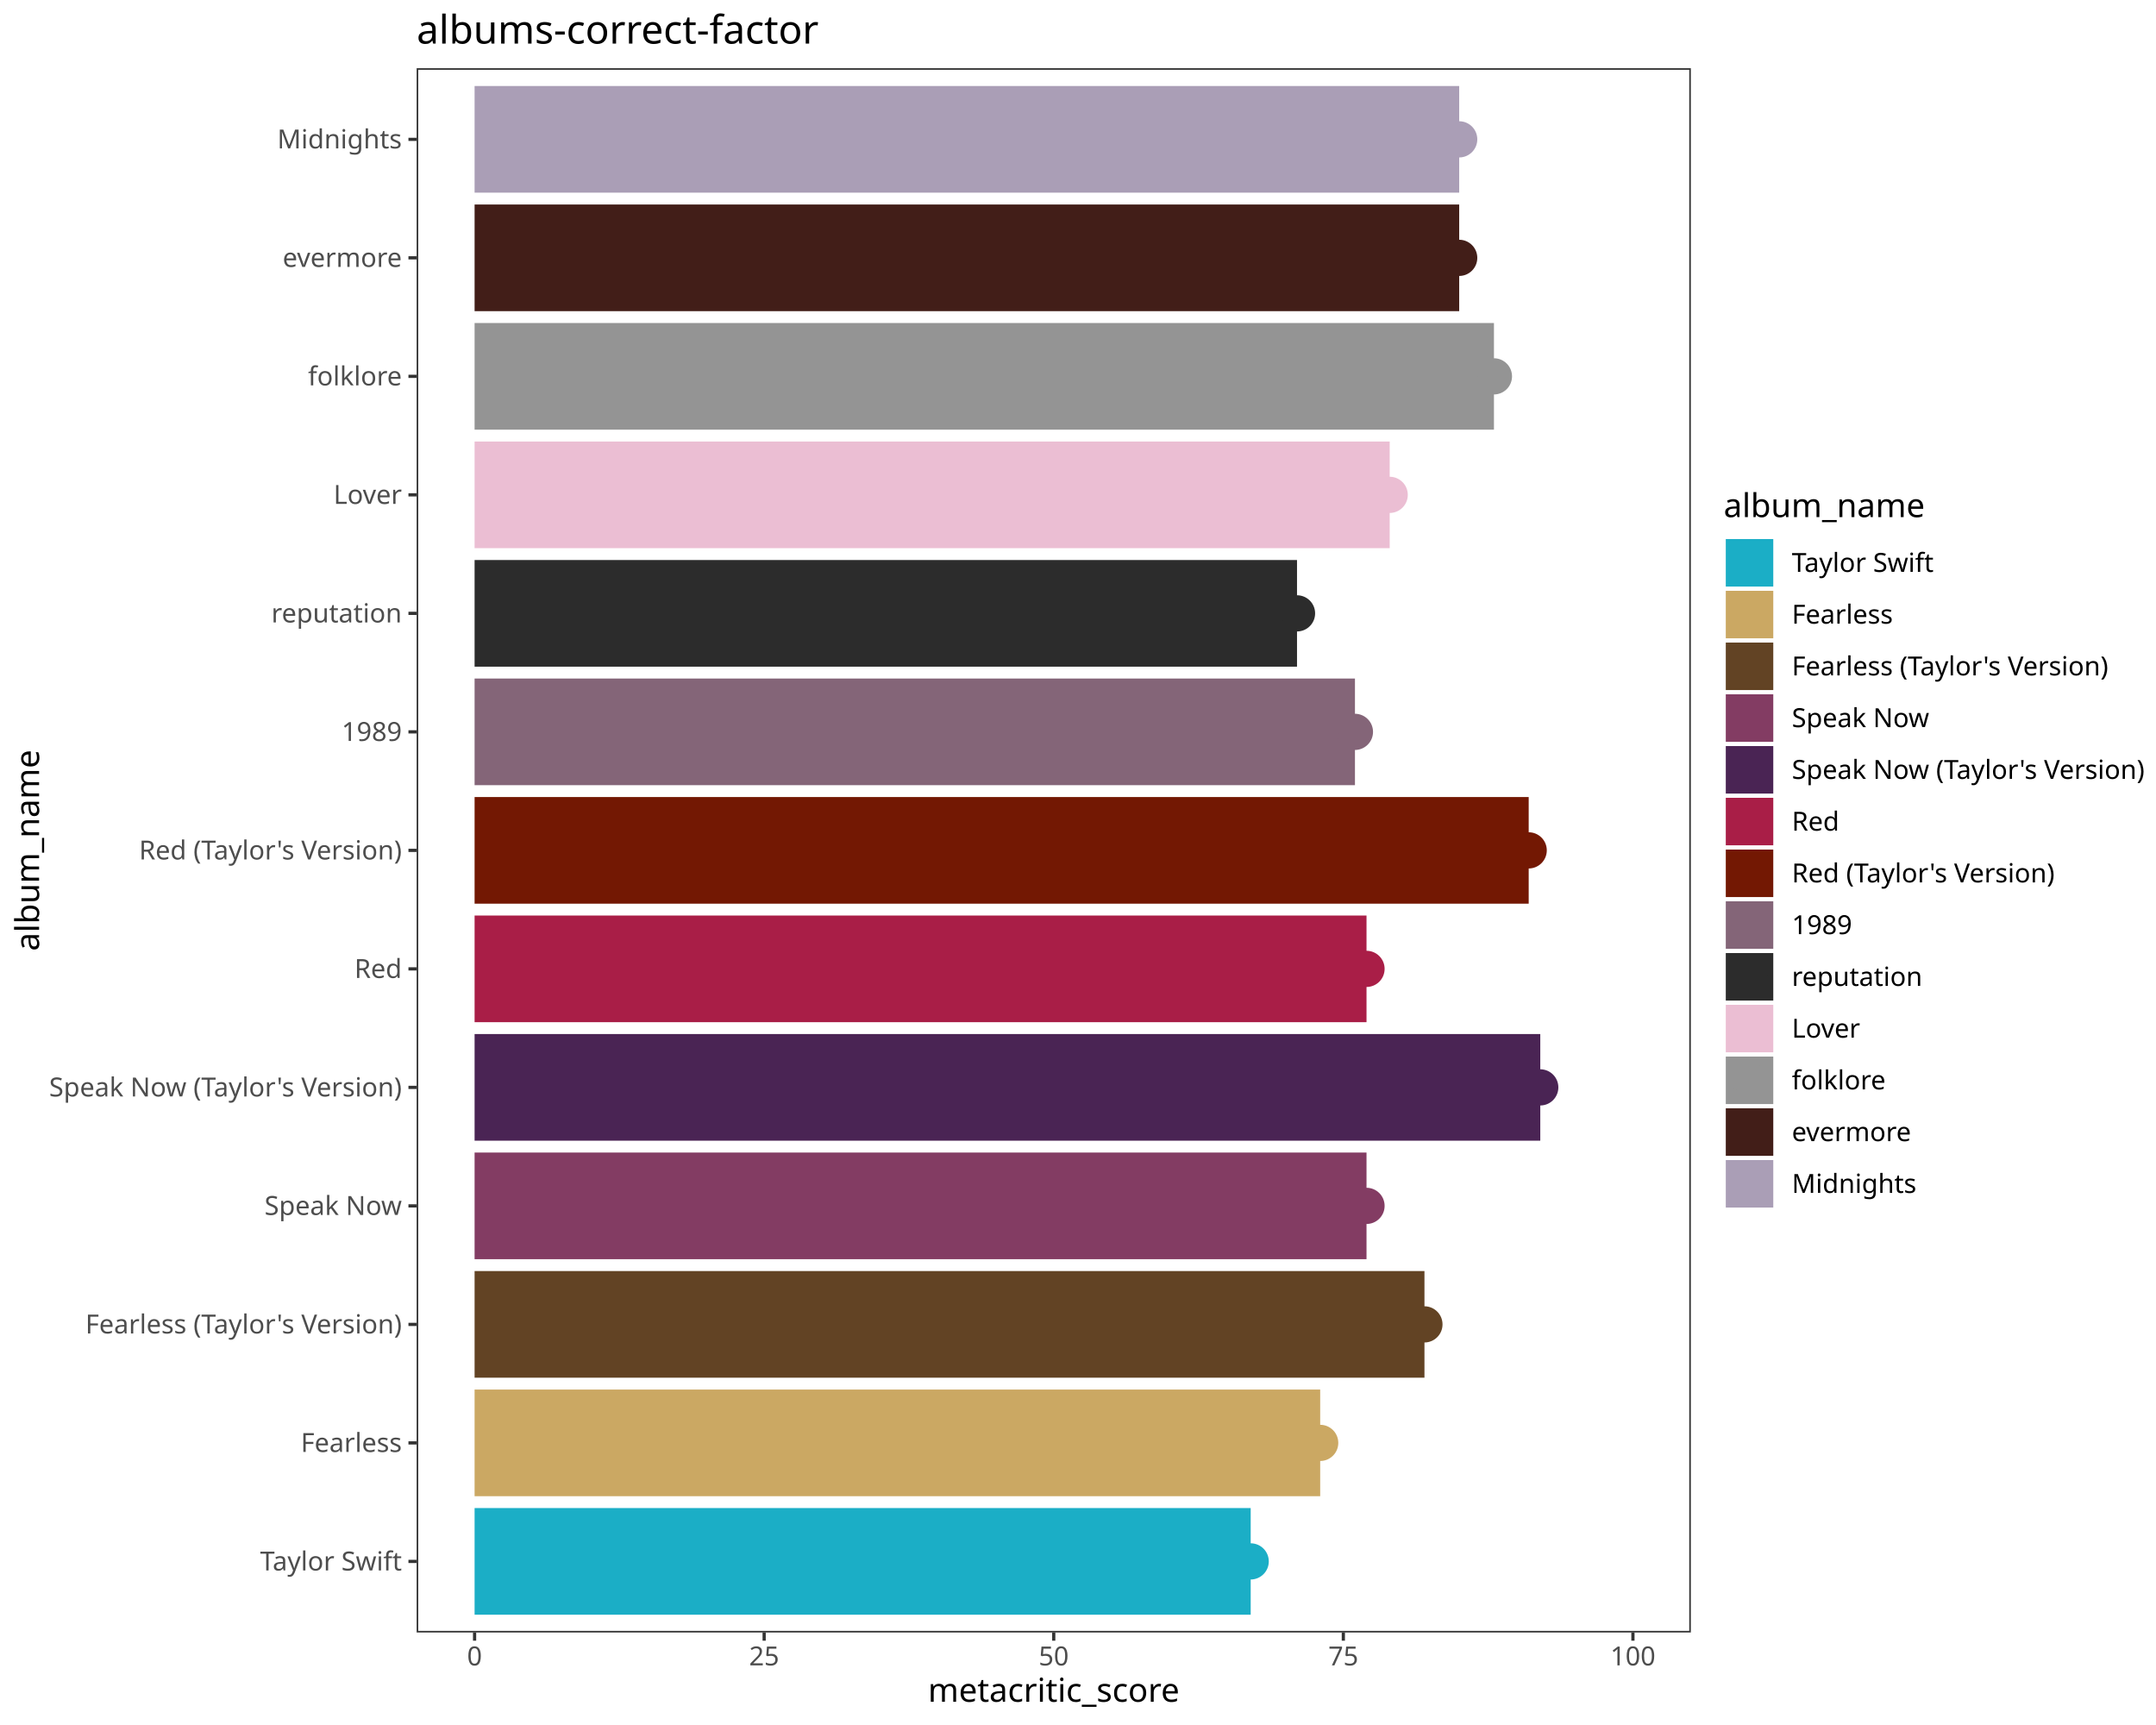
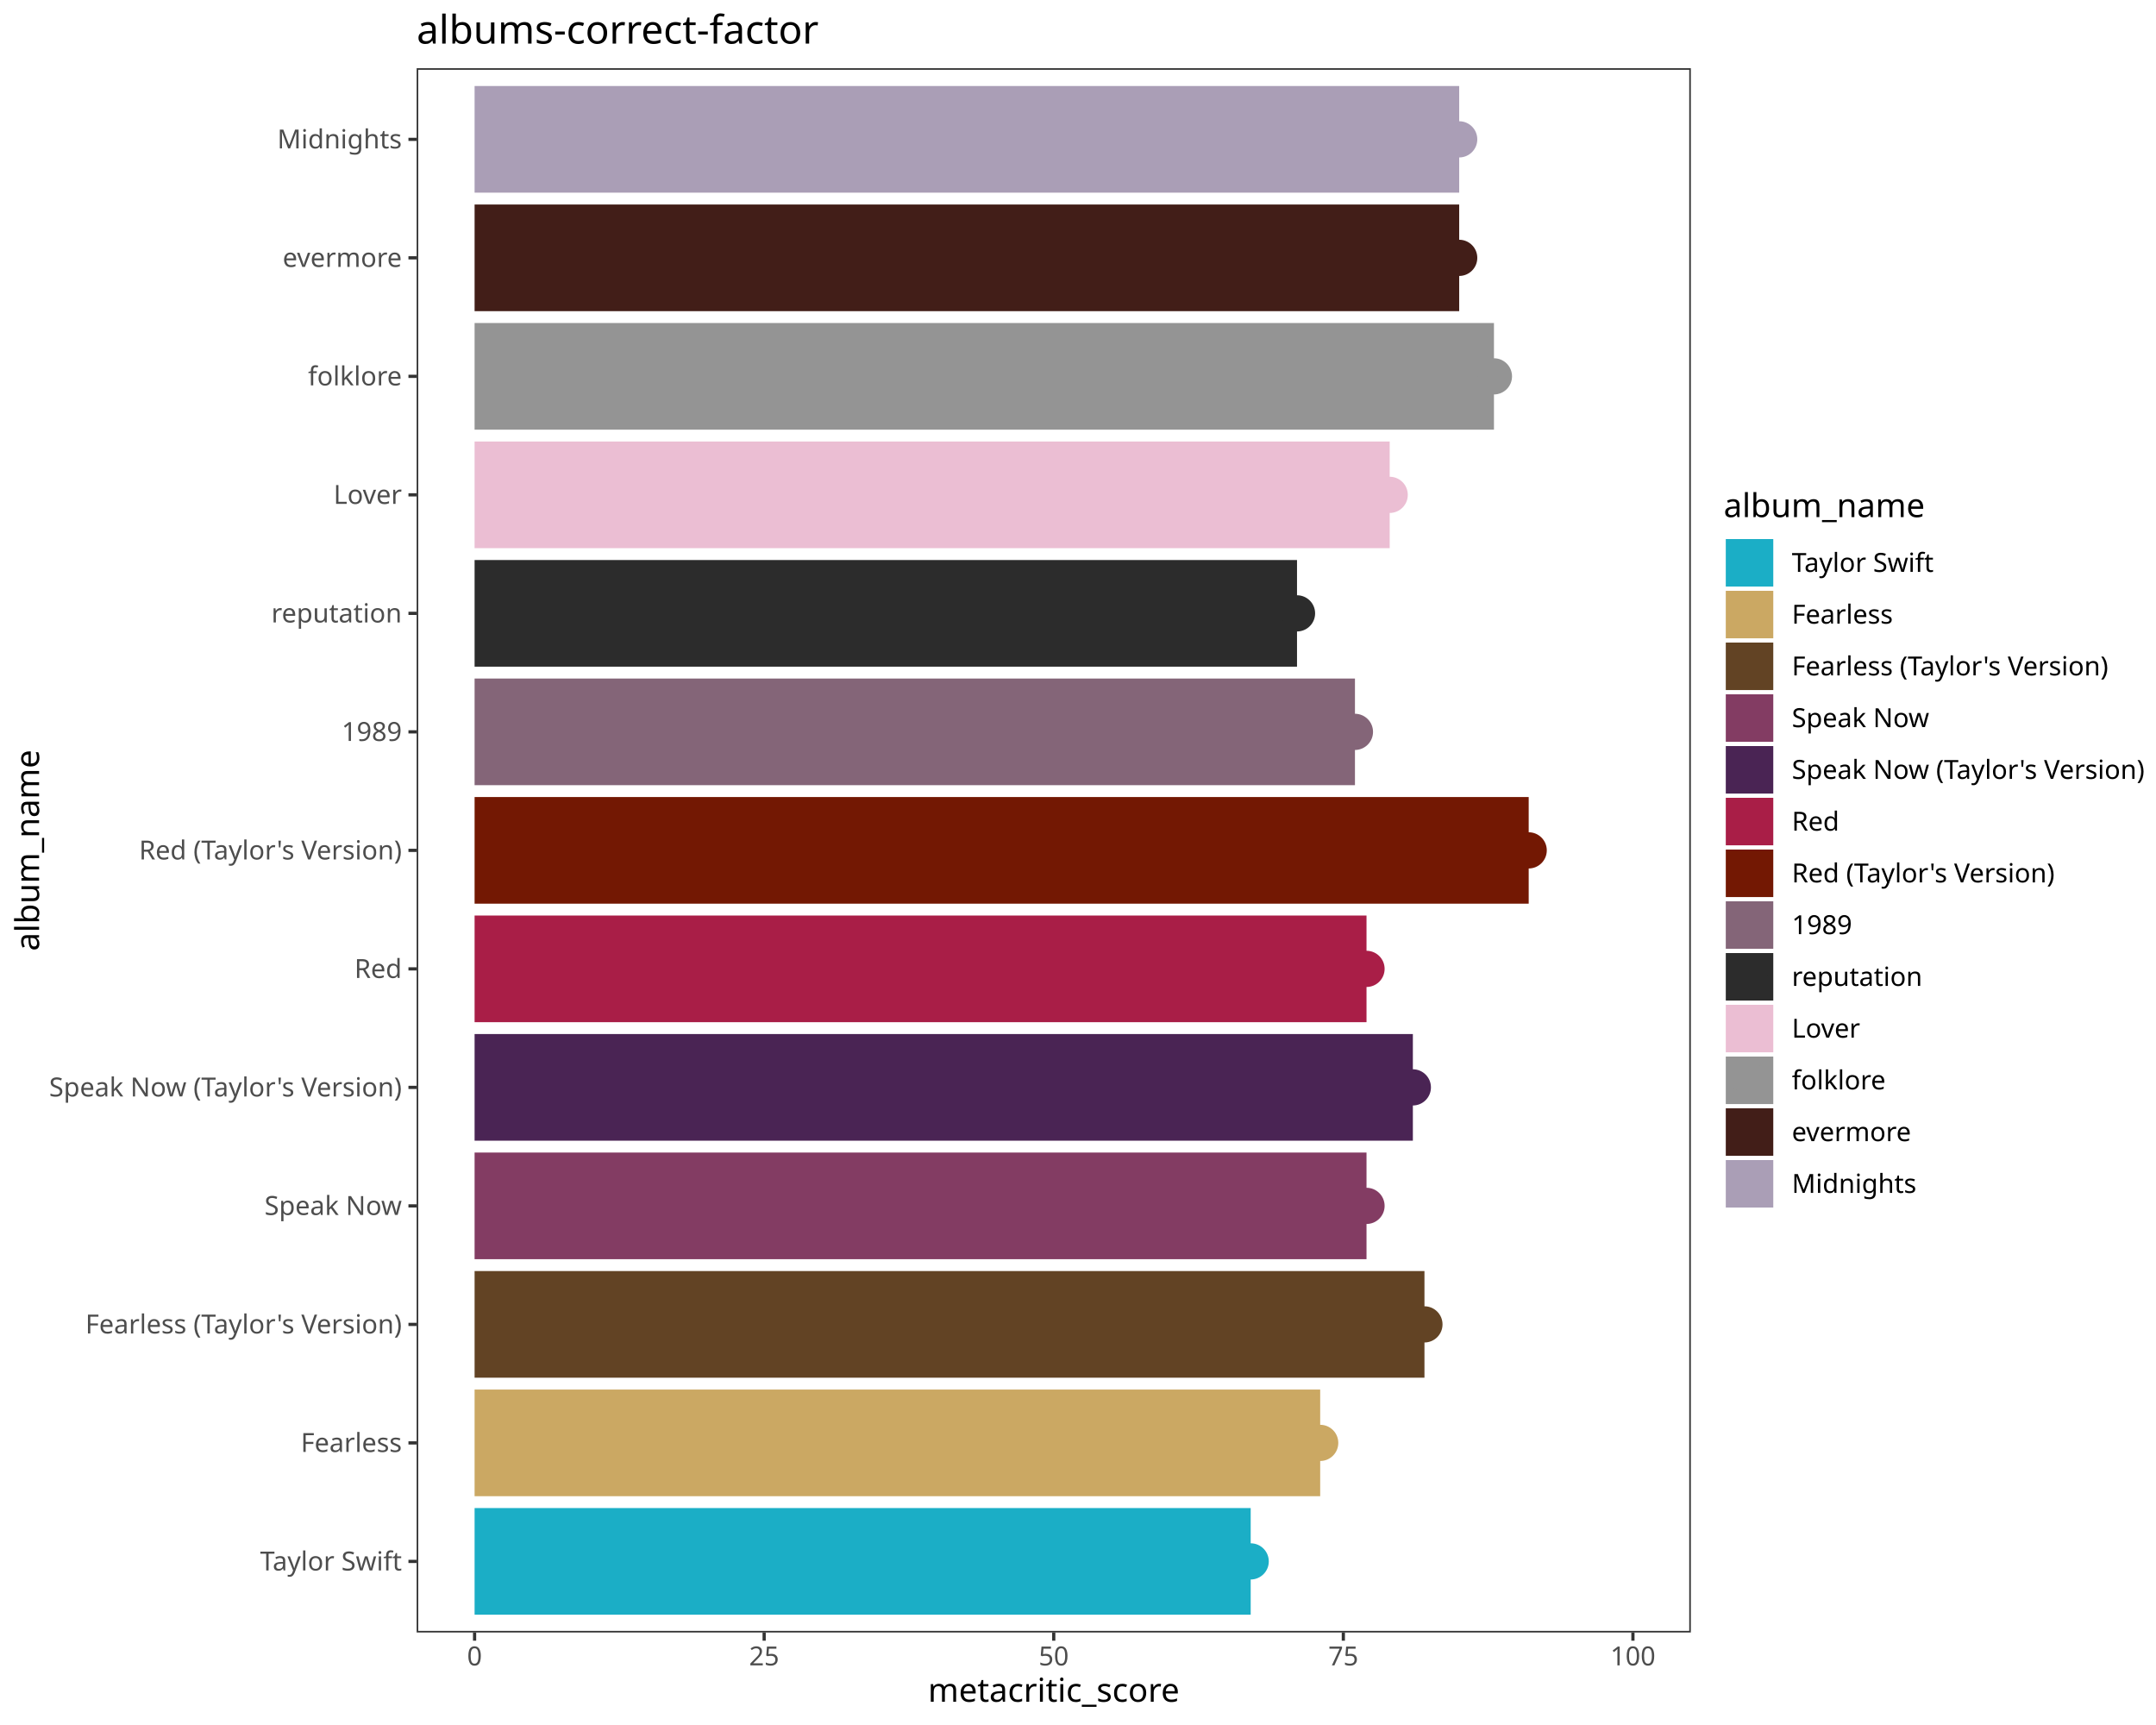
<svg xmlns="http://www.w3.org/2000/svg" class="svglite" data-engine-version="2.0" width="720.00pt" height="576.00pt" viewBox="0 0 720.00 576.00">
  <defs>
    <style type="text/css">
    .svglite line, .svglite polyline, .svglite polygon, .svglite path, .svglite rect, .svglite circle {
      fill: none;
      stroke: #000000;
      stroke-linecap: round;
      stroke-linejoin: round;
      stroke-miterlimit: 10.00;
    }
  </style>
  </defs>
  <rect width="100%" height="100%" style="stroke: none; fill: #FFFFFF;" />
  <defs>
    <clipPath id="cpMC4wMHw3MjAuMDB8MC4wMHw1NzYuMDA=">
      <rect x="0.00" y="0.00" width="720.00" height="576.00" />
    </clipPath>
  </defs>
  <g clip-path="url(#cpMC4wMHw3MjAuMDB8MC4wMHw1NzYuMDA=)">
    <rect x="0.00" y="0.00" width="720.00" height="576.00" style="stroke-width: 1.07; stroke: #FFFFFF; fill: #FFFFFF;" />
  </g>
  <defs>
    <clipPath id="cpMTM5LjE0fDU2NC42NnwyMi43OHw1NDUuMTE=">
      <rect x="139.14" y="22.78" width="425.52" height="522.33" />
    </clipPath>
  </defs>
  <g clip-path="url(#cpMTM5LjE0fDU2NC42NnwyMi43OHw1NDUuMTE=)">
    <rect x="139.14" y="22.78" width="425.52" height="522.33" style="stroke-width: 1.07; stroke: none; fill: #FFFFFF;" />
    <rect x="158.49" y="503.56" width="259.18" height="35.61" style="stroke-width: 1.07; stroke: none; stroke-linecap: butt; stroke-linejoin: miter; fill: #1BAEC6;" />
    <rect x="158.49" y="463.99" width="282.39" height="35.61" style="stroke-width: 1.07; stroke: none; stroke-linecap: butt; stroke-linejoin: miter; fill: #CBA863;" />
    <rect x="158.49" y="384.85" width="297.86" height="35.61" style="stroke-width: 1.07; stroke: none; stroke-linecap: butt; stroke-linejoin: miter; fill: #833C63;" />
    <rect x="158.49" y="305.71" width="297.86" height="35.61" style="stroke-width: 1.07; stroke: none; stroke-linecap: butt; stroke-linejoin: miter; fill: #A91E47;" />
    <rect x="158.49" y="226.57" width="294.00" height="35.61" style="stroke-width: 1.07; stroke: none; stroke-linecap: butt; stroke-linejoin: miter; fill: #846578;" />
    <rect x="158.49" y="187.00" width="274.65" height="35.61" style="stroke-width: 1.07; stroke: none; stroke-linecap: butt; stroke-linejoin: miter; fill: #2C2C2C;" />
    <rect x="158.49" y="147.43" width="305.60" height="35.61" style="stroke-width: 1.07; stroke: none; stroke-linecap: butt; stroke-linejoin: miter; fill: #EBBED3;" />
    <rect x="158.49" y="107.86" width="340.42" height="35.61" style="stroke-width: 1.07; stroke: none; stroke-linecap: butt; stroke-linejoin: miter; fill: #949494;" />
    <rect x="158.49" y="68.29" width="328.81" height="35.61" style="stroke-width: 1.07; stroke: none; stroke-linecap: butt; stroke-linejoin: miter; fill: #421E18;" />
    <rect x="158.49" y="424.42" width="317.21" height="35.61" style="stroke-width: 1.07; stroke: none; stroke-linecap: butt; stroke-linejoin: miter; fill: #624324;" />
    <rect x="158.49" y="266.14" width="352.02" height="35.61" style="stroke-width: 1.07; stroke: none; stroke-linecap: butt; stroke-linejoin: miter; fill: #731803;" />
    <rect x="158.49" y="28.72" width="328.81" height="35.61" style="stroke-width: 1.07; stroke: none; stroke-linecap: butt; stroke-linejoin: miter; fill: #AA9EB6;" />
-     <rect x="158.49" y="345.28" width="355.89" height="35.61" style="stroke-width: 1.07; stroke: none; stroke-linecap: butt; stroke-linejoin: miter; fill: #4A2454;" />
+     <rect x="158.49" y="345.28" width="313.34" height="35.61" style="stroke-width: 1.07; stroke: none; stroke-linecap: butt; stroke-linejoin: miter; fill: #4A2454;" />
    <circle cx="417.67" cy="521.37" r="5.69" style="stroke-width: 0.71; stroke: #1BAEC6; fill: #1BAEC6;" />
    <circle cx="440.88" cy="481.80" r="5.69" style="stroke-width: 0.71; stroke: #CBA863; fill: #CBA863;" />
    <circle cx="456.35" cy="402.66" r="5.69" style="stroke-width: 0.71; stroke: #833C63; fill: #833C63;" />
    <circle cx="456.35" cy="323.52" r="5.69" style="stroke-width: 0.71; stroke: #A91E47; fill: #A91E47;" />
    <circle cx="452.48" cy="244.38" r="5.69" style="stroke-width: 0.71; stroke: #846578; fill: #846578;" />
    <circle cx="433.14" cy="204.81" r="5.69" style="stroke-width: 0.71; stroke: #2C2C2C; fill: #2C2C2C;" />
    <circle cx="464.09" cy="165.24" r="5.69" style="stroke-width: 0.71; stroke: #EBBED3; fill: #EBBED3;" />
    <circle cx="498.90" cy="125.67" r="5.69" style="stroke-width: 0.71; stroke: #949494; fill: #949494;" />
    <circle cx="487.30" cy="86.10" r="5.69" style="stroke-width: 0.71; stroke: #421E18; fill: #421E18;" />
    <circle cx="475.69" cy="442.23" r="5.69" style="stroke-width: 0.71; stroke: #624324; fill: #624324;" />
    <circle cx="510.51" cy="283.95" r="5.69" style="stroke-width: 0.71; stroke: #731803; fill: #731803;" />
    <circle cx="487.30" cy="46.53" r="5.69" style="stroke-width: 0.71; stroke: #AA9EB6; fill: #AA9EB6;" />
-     <circle cx="514.37" cy="363.09" r="5.69" style="stroke-width: 0.71; stroke: #4A2454; fill: #4A2454;" />
+     <circle cx="471.82" cy="363.09" r="5.69" style="stroke-width: 0.71; stroke: #4A2454; fill: #4A2454;" />
    <rect x="139.14" y="22.78" width="425.52" height="522.33" style="stroke-width: 1.07; stroke: #333333;" />
  </g>
  <g clip-path="url(#cpMC4wMHw3MjAuMDB8MC4wMHw1NzYuMDA=)">
    <text x="134.21" y="524.40" text-anchor="end" style="font-size: 8.80px; fill: #4D4D4D; font-family: sans;" textLength="45.97px" lengthAdjust="spacingAndGlyphs">Taylor Swift</text>
    <text x="134.21" y="484.83" text-anchor="end" style="font-size: 8.80px; fill: #4D4D4D; font-family: sans;" textLength="33.75px" lengthAdjust="spacingAndGlyphs">Fearless</text>
    <text x="134.21" y="445.26" text-anchor="end" style="font-size: 8.80px; fill: #4D4D4D; font-family: sans;" textLength="104.88px" lengthAdjust="spacingAndGlyphs">Fearless (Taylor's Version)</text>
    <text x="134.21" y="405.69" text-anchor="end" style="font-size: 8.80px; fill: #4D4D4D; font-family: sans;" textLength="45.01px" lengthAdjust="spacingAndGlyphs">Speak Now</text>
    <text x="134.21" y="366.12" text-anchor="end" style="font-size: 8.80px; fill: #4D4D4D; font-family: sans;" textLength="116.14px" lengthAdjust="spacingAndGlyphs">Speak Now (Taylor's Version)</text>
    <text x="134.21" y="326.55" text-anchor="end" style="font-size: 8.80px; fill: #4D4D4D; font-family: sans;" textLength="16.15px" lengthAdjust="spacingAndGlyphs">Red</text>
    <text x="134.21" y="286.98" text-anchor="end" style="font-size: 8.80px; fill: #4D4D4D; font-family: sans;" textLength="87.27px" lengthAdjust="spacingAndGlyphs">Red (Taylor's Version)</text>
    <text x="134.21" y="247.41" text-anchor="end" style="font-size: 8.80px; fill: #4D4D4D; font-family: sans;" textLength="19.58px" lengthAdjust="spacingAndGlyphs">1989</text>
    <text x="134.21" y="207.84" text-anchor="end" style="font-size: 8.80px; fill: #4D4D4D; font-family: sans;" textLength="39.14px" lengthAdjust="spacingAndGlyphs">reputation</text>
    <text x="134.21" y="168.26" text-anchor="end" style="font-size: 8.80px; fill: #4D4D4D; font-family: sans;" textLength="22.02px" lengthAdjust="spacingAndGlyphs">Lover</text>
    <text x="134.21" y="128.69" text-anchor="end" style="font-size: 8.80px; fill: #4D4D4D; font-family: sans;" textLength="28.37px" lengthAdjust="spacingAndGlyphs">folklore</text>
    <text x="134.21" y="89.12" text-anchor="end" style="font-size: 8.80px; fill: #4D4D4D; font-family: sans;" textLength="37.18px" lengthAdjust="spacingAndGlyphs">evermore</text>
    <text x="134.21" y="49.55" text-anchor="end" style="font-size: 8.80px; fill: #4D4D4D; font-family: sans;" textLength="37.67px" lengthAdjust="spacingAndGlyphs">Midnights</text>
    <polyline points="136.40,521.37 139.14,521.37 " style="stroke-width: 1.07; stroke: #333333; stroke-linecap: butt;" />
    <polyline points="136.40,481.80 139.14,481.80 " style="stroke-width: 1.07; stroke: #333333; stroke-linecap: butt;" />
    <polyline points="136.40,442.23 139.14,442.23 " style="stroke-width: 1.07; stroke: #333333; stroke-linecap: butt;" />
    <polyline points="136.40,402.66 139.14,402.66 " style="stroke-width: 1.07; stroke: #333333; stroke-linecap: butt;" />
    <polyline points="136.40,363.09 139.14,363.09 " style="stroke-width: 1.07; stroke: #333333; stroke-linecap: butt;" />
    <polyline points="136.40,323.52 139.14,323.52 " style="stroke-width: 1.07; stroke: #333333; stroke-linecap: butt;" />
    <polyline points="136.40,283.95 139.14,283.95 " style="stroke-width: 1.07; stroke: #333333; stroke-linecap: butt;" />
    <polyline points="136.40,244.38 139.14,244.38 " style="stroke-width: 1.07; stroke: #333333; stroke-linecap: butt;" />
    <polyline points="136.40,204.81 139.14,204.81 " style="stroke-width: 1.07; stroke: #333333; stroke-linecap: butt;" />
    <polyline points="136.40,165.24 139.14,165.24 " style="stroke-width: 1.07; stroke: #333333; stroke-linecap: butt;" />
    <polyline points="136.40,125.67 139.14,125.67 " style="stroke-width: 1.07; stroke: #333333; stroke-linecap: butt;" />
    <polyline points="136.40,86.10 139.14,86.10 " style="stroke-width: 1.07; stroke: #333333; stroke-linecap: butt;" />
    <polyline points="136.40,46.53 139.14,46.53 " style="stroke-width: 1.07; stroke: #333333; stroke-linecap: butt;" />
    <polyline points="158.49,547.85 158.49,545.11 " style="stroke-width: 1.07; stroke: #333333; stroke-linecap: butt;" />
    <polyline points="255.19,547.85 255.19,545.11 " style="stroke-width: 1.07; stroke: #333333; stroke-linecap: butt;" />
    <polyline points="351.90,547.85 351.90,545.11 " style="stroke-width: 1.07; stroke: #333333; stroke-linecap: butt;" />
    <polyline points="448.61,547.85 448.61,545.11 " style="stroke-width: 1.07; stroke: #333333; stroke-linecap: butt;" />
    <polyline points="545.32,547.85 545.32,545.11 " style="stroke-width: 1.07; stroke: #333333; stroke-linecap: butt;" />
    <text x="158.49" y="556.10" text-anchor="middle" style="font-size: 8.80px; fill: #4D4D4D; font-family: sans;" textLength="4.89px" lengthAdjust="spacingAndGlyphs">0</text>
    <text x="255.19" y="556.10" text-anchor="middle" style="font-size: 8.80px; fill: #4D4D4D; font-family: sans;" textLength="9.79px" lengthAdjust="spacingAndGlyphs">25</text>
    <text x="351.90" y="556.10" text-anchor="middle" style="font-size: 8.80px; fill: #4D4D4D; font-family: sans;" textLength="9.79px" lengthAdjust="spacingAndGlyphs">50</text>
    <text x="448.61" y="556.10" text-anchor="middle" style="font-size: 8.80px; fill: #4D4D4D; font-family: sans;" textLength="9.79px" lengthAdjust="spacingAndGlyphs">75</text>
    <text x="545.32" y="556.10" text-anchor="middle" style="font-size: 8.80px; fill: #4D4D4D; font-family: sans;" textLength="14.68px" lengthAdjust="spacingAndGlyphs">100</text>
    <text x="351.90" y="568.24" text-anchor="middle" style="font-size: 11.00px; font-family: sans;" textLength="80.10px" lengthAdjust="spacingAndGlyphs">metacritic_score</text>
    <text transform="translate(13.05,283.95) rotate(-90)" text-anchor="middle" style="font-size: 11.00px; font-family: sans;" textLength="63.60px" lengthAdjust="spacingAndGlyphs">album_name</text>
    <rect x="575.62" y="163.96" width="138.90" height="239.97" style="stroke-width: 1.07; stroke: none; fill: #FFFFFF;" />
    <text x="575.62" y="172.67" style="font-size: 11.00px; font-family: sans;" textLength="63.60px" lengthAdjust="spacingAndGlyphs">album_name</text>
    <rect x="575.62" y="179.29" width="17.28" height="17.28" style="stroke-width: 1.07; stroke: none; fill: #FFFFFF;" />
    <rect x="576.33" y="180.00" width="15.86" height="15.86" style="stroke-width: 1.07; stroke: none; stroke-linecap: butt; stroke-linejoin: miter; fill: #1BAEC6;" />
    <circle cx="584.26" cy="187.93" r="5.69" style="stroke-width: 0.71; stroke: #1BAEC6; fill: #1BAEC6;" />
    <rect x="575.62" y="196.57" width="17.28" height="17.28" style="stroke-width: 1.07; stroke: none; fill: #FFFFFF;" />
    <rect x="576.33" y="197.28" width="15.86" height="15.86" style="stroke-width: 1.07; stroke: none; stroke-linecap: butt; stroke-linejoin: miter; fill: #CBA863;" />
    <circle cx="584.26" cy="205.21" r="5.69" style="stroke-width: 0.71; stroke: #CBA863; fill: #CBA863;" />
    <rect x="575.62" y="213.85" width="17.28" height="17.28" style="stroke-width: 1.07; stroke: none; fill: #FFFFFF;" />
    <rect x="576.33" y="214.56" width="15.86" height="15.86" style="stroke-width: 1.07; stroke: none; stroke-linecap: butt; stroke-linejoin: miter; fill: #624324;" />
    <circle cx="584.26" cy="222.49" r="5.69" style="stroke-width: 0.71; stroke: #624324; fill: #624324;" />
    <rect x="575.62" y="231.13" width="17.28" height="17.28" style="stroke-width: 1.07; stroke: none; fill: #FFFFFF;" />
    <rect x="576.33" y="231.84" width="15.86" height="15.86" style="stroke-width: 1.07; stroke: none; stroke-linecap: butt; stroke-linejoin: miter; fill: #833C63;" />
    <circle cx="584.26" cy="239.77" r="5.69" style="stroke-width: 0.71; stroke: #833C63; fill: #833C63;" />
    <rect x="575.62" y="248.41" width="17.28" height="17.28" style="stroke-width: 1.07; stroke: none; fill: #FFFFFF;" />
    <rect x="576.33" y="249.12" width="15.86" height="15.86" style="stroke-width: 1.07; stroke: none; stroke-linecap: butt; stroke-linejoin: miter; fill: #4A2454;" />
    <circle cx="584.26" cy="257.05" r="5.69" style="stroke-width: 0.71; stroke: #4A2454; fill: #4A2454;" />
    <rect x="575.62" y="265.69" width="17.28" height="17.28" style="stroke-width: 1.07; stroke: none; fill: #FFFFFF;" />
    <rect x="576.33" y="266.40" width="15.86" height="15.86" style="stroke-width: 1.07; stroke: none; stroke-linecap: butt; stroke-linejoin: miter; fill: #A91E47;" />
    <circle cx="584.26" cy="274.33" r="5.69" style="stroke-width: 0.71; stroke: #A91E47; fill: #A91E47;" />
    <rect x="575.62" y="282.97" width="17.28" height="17.28" style="stroke-width: 1.07; stroke: none; fill: #FFFFFF;" />
    <rect x="576.33" y="283.68" width="15.86" height="15.86" style="stroke-width: 1.07; stroke: none; stroke-linecap: butt; stroke-linejoin: miter; fill: #731803;" />
    <circle cx="584.26" cy="291.61" r="5.69" style="stroke-width: 0.71; stroke: #731803; fill: #731803;" />
    <rect x="575.62" y="300.25" width="17.28" height="17.28" style="stroke-width: 1.07; stroke: none; fill: #FFFFFF;" />
    <rect x="576.33" y="300.96" width="15.86" height="15.86" style="stroke-width: 1.07; stroke: none; stroke-linecap: butt; stroke-linejoin: miter; fill: #846578;" />
    <circle cx="584.26" cy="308.89" r="5.69" style="stroke-width: 0.71; stroke: #846578; fill: #846578;" />
    <rect x="575.62" y="317.53" width="17.28" height="17.28" style="stroke-width: 1.07; stroke: none; fill: #FFFFFF;" />
    <rect x="576.33" y="318.24" width="15.86" height="15.86" style="stroke-width: 1.07; stroke: none; stroke-linecap: butt; stroke-linejoin: miter; fill: #2C2C2C;" />
    <circle cx="584.26" cy="326.17" r="5.69" style="stroke-width: 0.71; stroke: #2C2C2C; fill: #2C2C2C;" />
    <rect x="575.62" y="334.81" width="17.28" height="17.28" style="stroke-width: 1.07; stroke: none; fill: #FFFFFF;" />
    <rect x="576.33" y="335.52" width="15.86" height="15.86" style="stroke-width: 1.07; stroke: none; stroke-linecap: butt; stroke-linejoin: miter; fill: #EBBED3;" />
    <circle cx="584.26" cy="343.45" r="5.69" style="stroke-width: 0.71; stroke: #EBBED3; fill: #EBBED3;" />
    <rect x="575.62" y="352.09" width="17.28" height="17.28" style="stroke-width: 1.07; stroke: none; fill: #FFFFFF;" />
    <rect x="576.33" y="352.80" width="15.86" height="15.86" style="stroke-width: 1.07; stroke: none; stroke-linecap: butt; stroke-linejoin: miter; fill: #949494;" />
    <circle cx="584.26" cy="360.73" r="5.69" style="stroke-width: 0.71; stroke: #949494; fill: #949494;" />
    <rect x="575.62" y="369.37" width="17.28" height="17.28" style="stroke-width: 1.07; stroke: none; fill: #FFFFFF;" />
    <rect x="576.33" y="370.08" width="15.86" height="15.86" style="stroke-width: 1.07; stroke: none; stroke-linecap: butt; stroke-linejoin: miter; fill: #421E18;" />
    <circle cx="584.26" cy="378.01" r="5.69" style="stroke-width: 0.71; stroke: #421E18; fill: #421E18;" />
    <rect x="575.62" y="386.65" width="17.28" height="17.28" style="stroke-width: 1.07; stroke: none; fill: #FFFFFF;" />
    <rect x="576.33" y="387.36" width="15.86" height="15.86" style="stroke-width: 1.07; stroke: none; stroke-linecap: butt; stroke-linejoin: miter; fill: #AA9EB6;" />
    <circle cx="584.26" cy="395.29" r="5.69" style="stroke-width: 0.71; stroke: #AA9EB6; fill: #AA9EB6;" />
    <text x="598.38" y="190.96" style="font-size: 8.80px; font-family: sans;" textLength="45.97px" lengthAdjust="spacingAndGlyphs">Taylor Swift</text>
    <text x="598.38" y="208.24" style="font-size: 8.80px; font-family: sans;" textLength="33.75px" lengthAdjust="spacingAndGlyphs">Fearless</text>
    <text x="598.38" y="225.52" style="font-size: 8.80px; font-family: sans;" textLength="104.88px" lengthAdjust="spacingAndGlyphs">Fearless (Taylor's Version)</text>
    <text x="598.38" y="242.80" style="font-size: 8.80px; font-family: sans;" textLength="45.01px" lengthAdjust="spacingAndGlyphs">Speak Now</text>
    <text x="598.38" y="260.08" style="font-size: 8.80px; font-family: sans;" textLength="116.14px" lengthAdjust="spacingAndGlyphs">Speak Now (Taylor's Version)</text>
    <text x="598.38" y="277.36" style="font-size: 8.80px; font-family: sans;" textLength="16.15px" lengthAdjust="spacingAndGlyphs">Red</text>
    <text x="598.38" y="294.64" style="font-size: 8.80px; font-family: sans;" textLength="87.27px" lengthAdjust="spacingAndGlyphs">Red (Taylor's Version)</text>
    <text x="598.38" y="311.92" style="font-size: 8.80px; font-family: sans;" textLength="19.58px" lengthAdjust="spacingAndGlyphs">1989</text>
    <text x="598.38" y="329.20" style="font-size: 8.80px; font-family: sans;" textLength="39.14px" lengthAdjust="spacingAndGlyphs">reputation</text>
    <text x="598.38" y="346.48" style="font-size: 8.80px; font-family: sans;" textLength="22.02px" lengthAdjust="spacingAndGlyphs">Lover</text>
    <text x="598.38" y="363.76" style="font-size: 8.80px; font-family: sans;" textLength="28.37px" lengthAdjust="spacingAndGlyphs">folklore</text>
    <text x="598.38" y="381.04" style="font-size: 8.80px; font-family: sans;" textLength="37.18px" lengthAdjust="spacingAndGlyphs">evermore</text>
    <text x="598.38" y="398.32" style="font-size: 8.80px; font-family: sans;" textLength="37.67px" lengthAdjust="spacingAndGlyphs">Midnights</text>
    <text x="139.14" y="14.56" style="font-size: 13.20px; font-family: sans;" textLength="124.72px" lengthAdjust="spacingAndGlyphs">albums-correct-factor</text>
  </g>
</svg>
